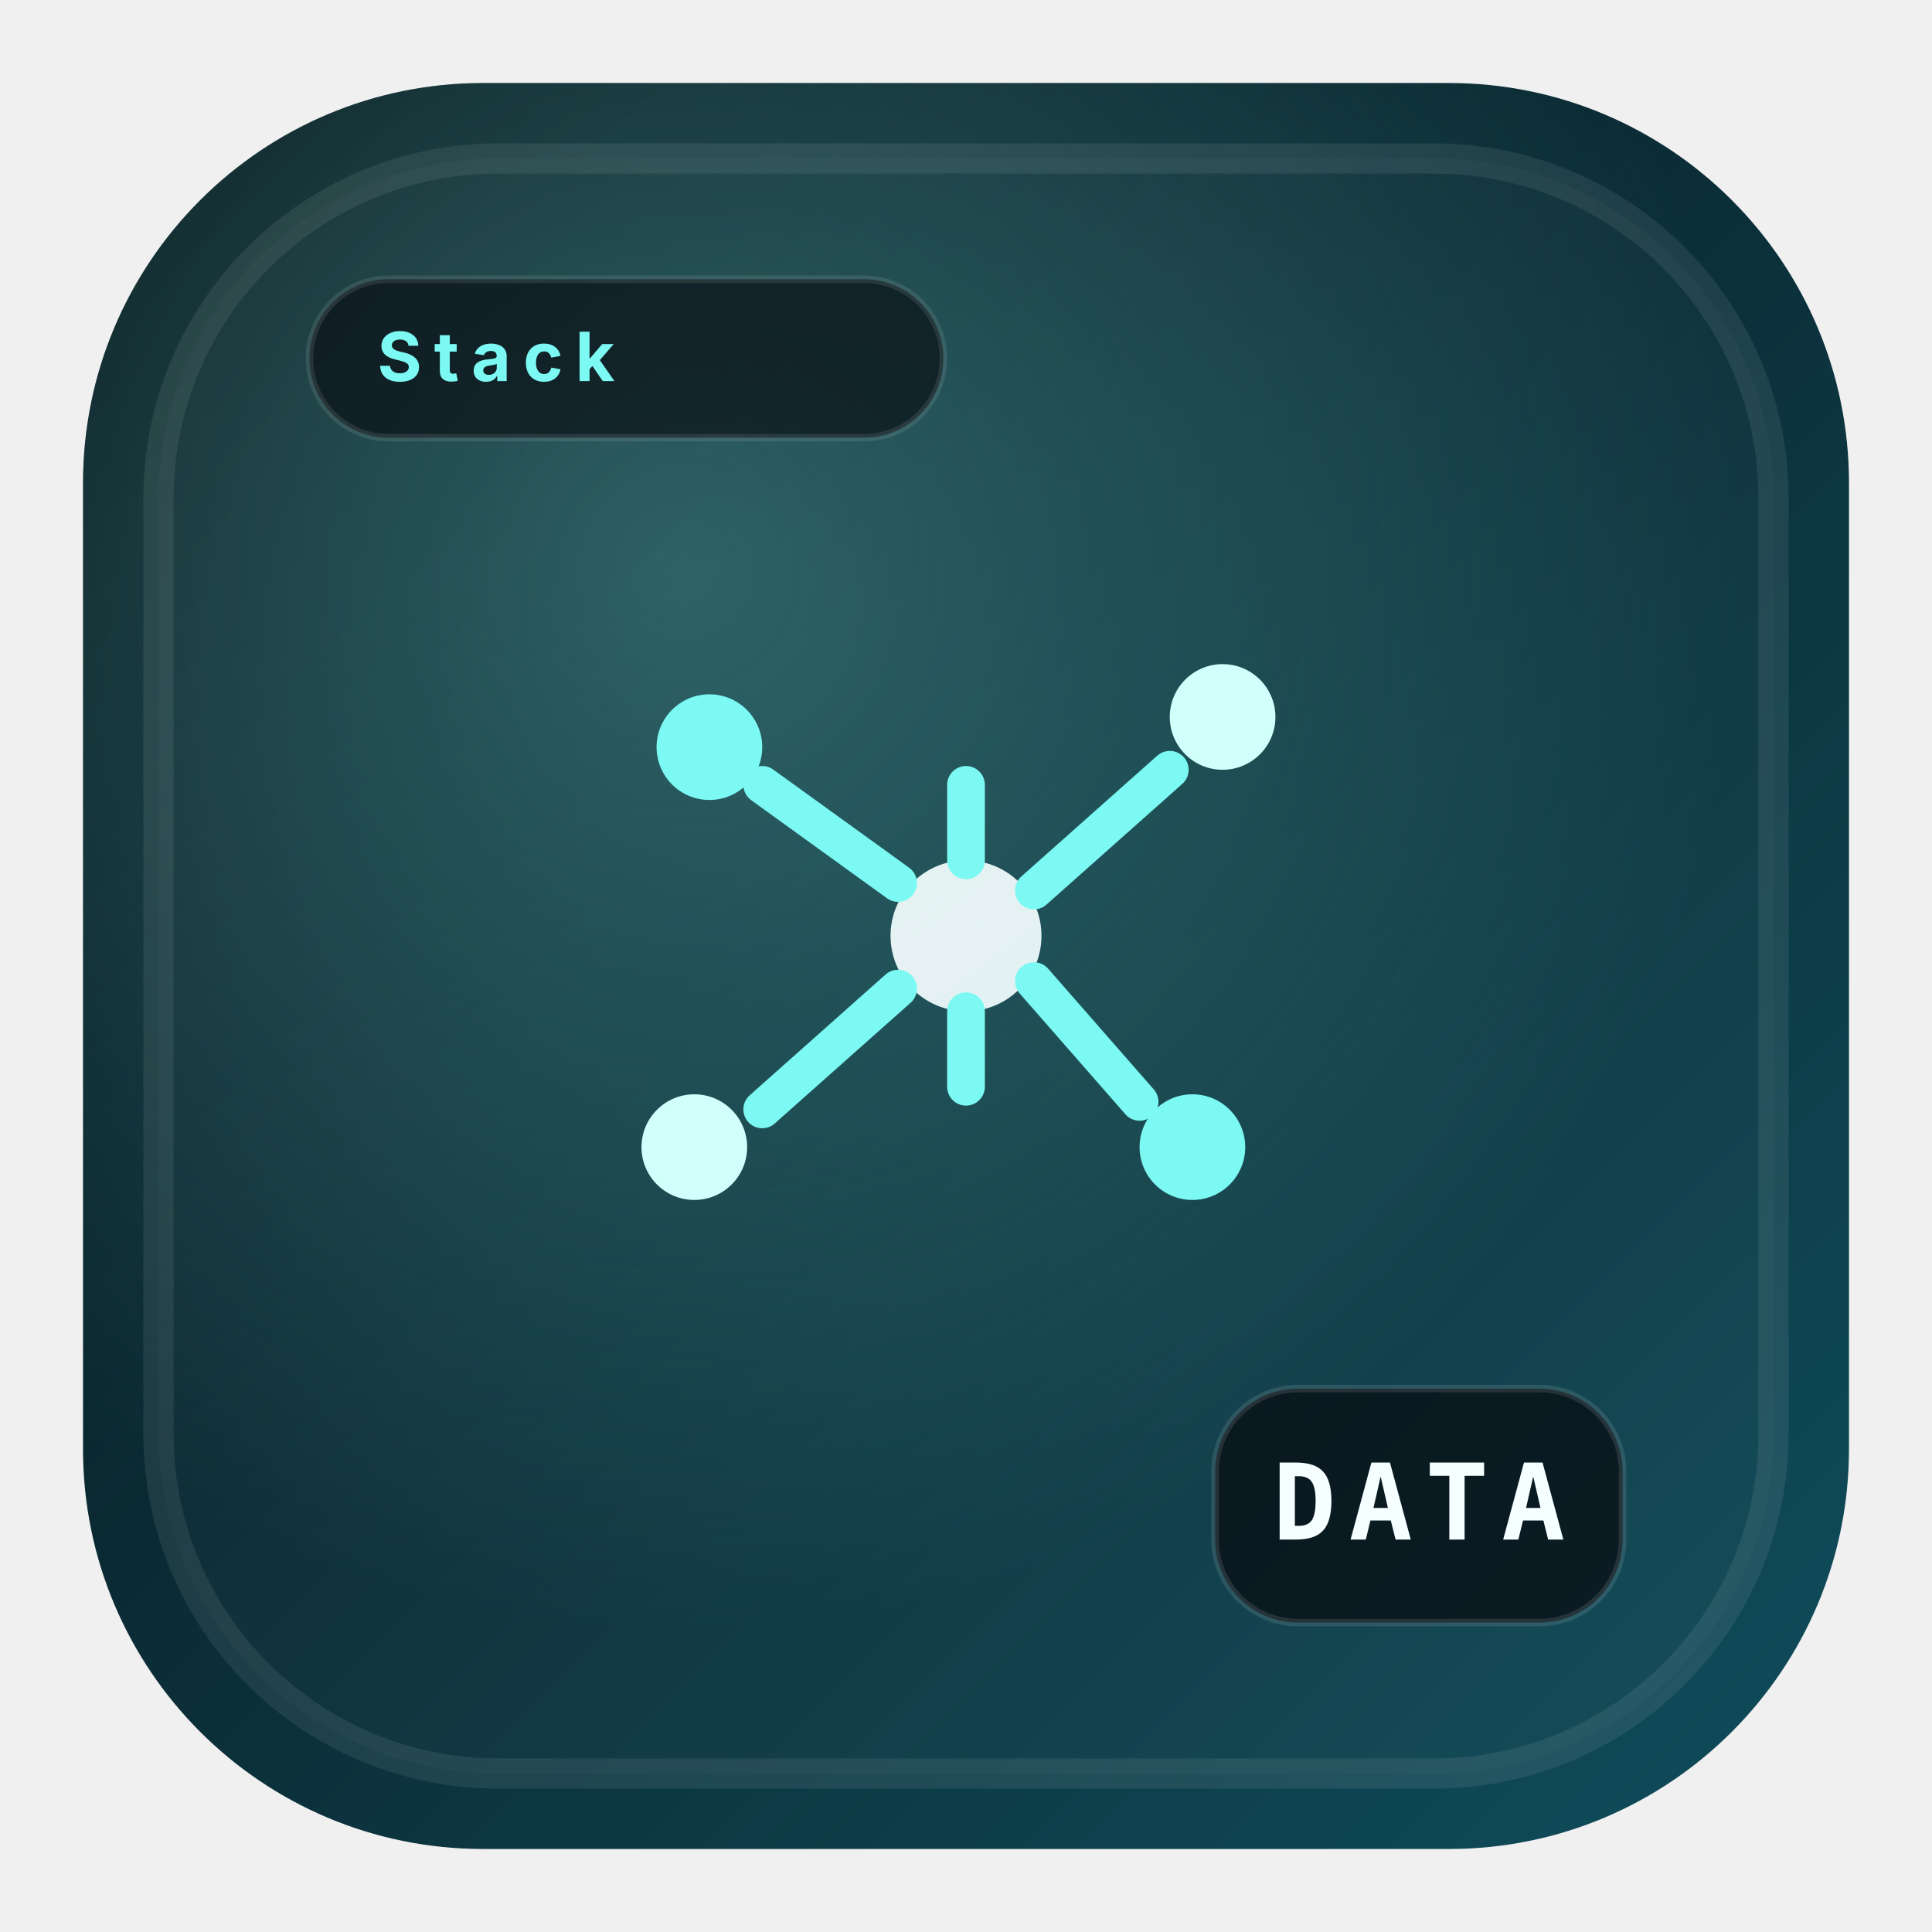
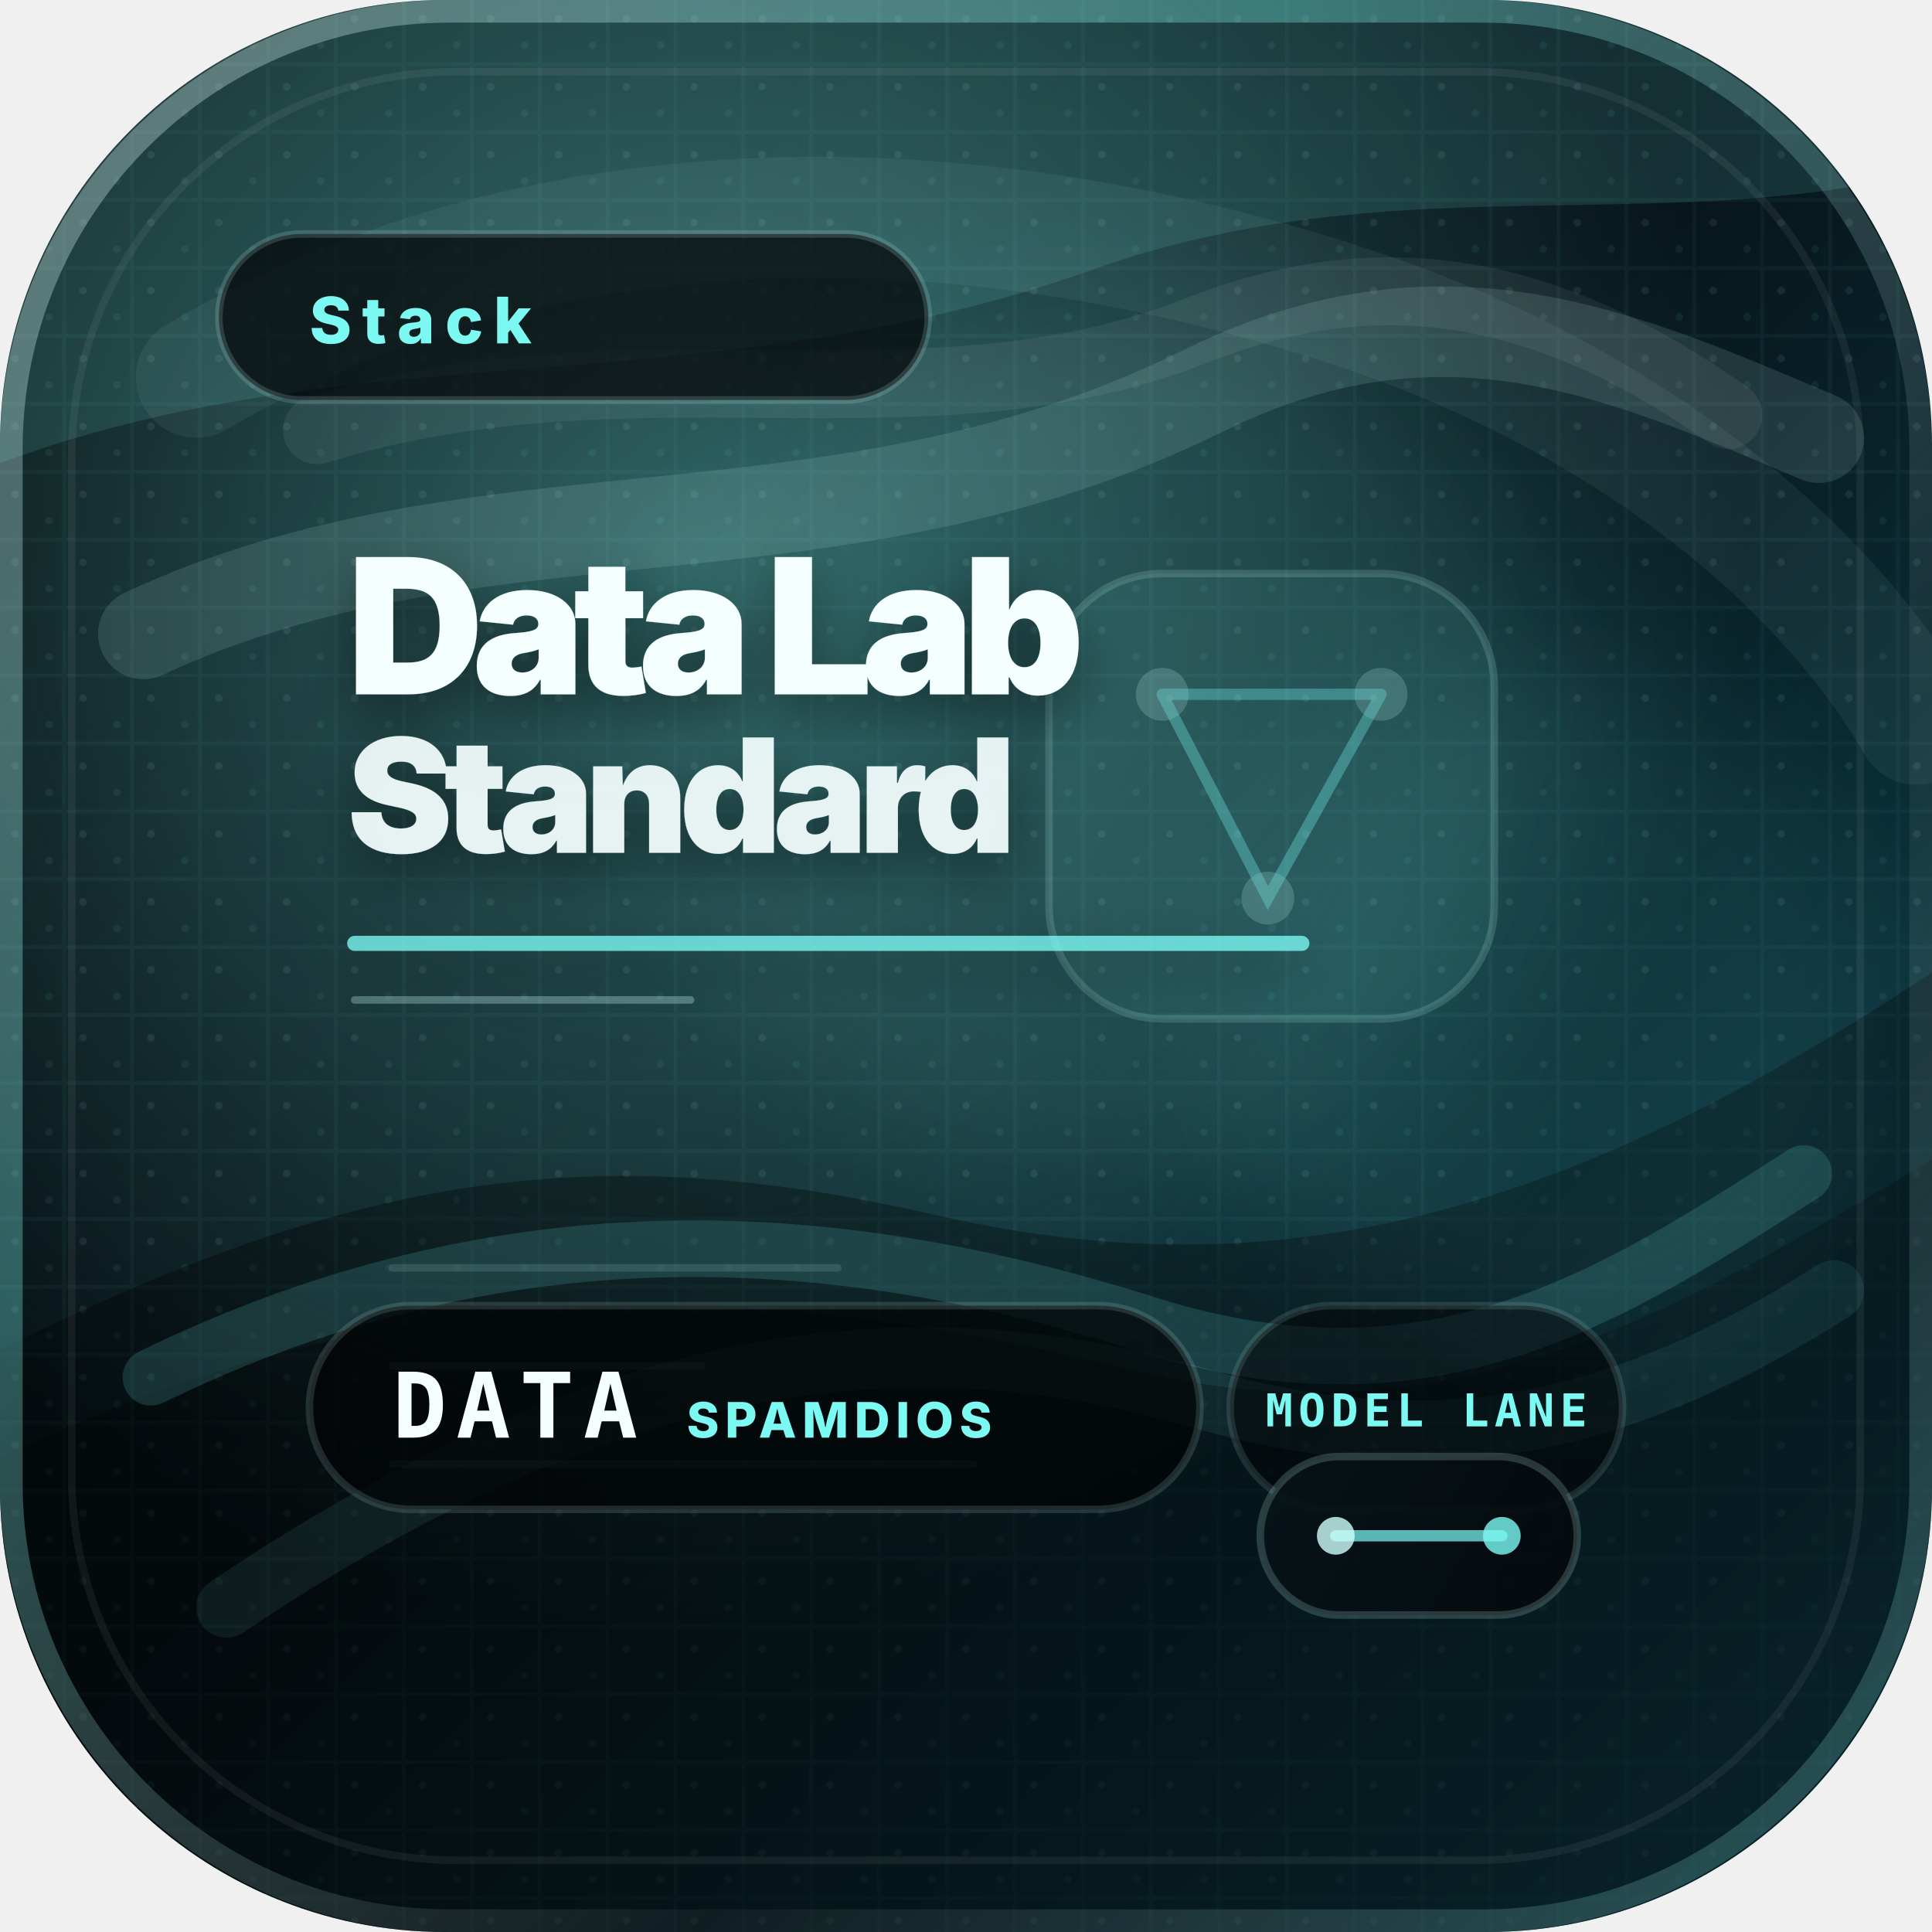
<svg xmlns="http://www.w3.org/2000/svg" width="512" height="512" viewBox="0 0 512 512" fill="none" role="img" aria-label="Data Lab Standard icon">
  <defs>
-     <linearGradient id="bg" x1="56" y1="56" x2="456" y2="456" gradientUnits="userSpaceOnUse">
-       <stop stop-color="#07151A" />
+     <clipPath id="tileClip">
+       <rect x="0" y="0" width="512" height="512" rx="118" />
+     </clipPath>
+     <linearGradient id="bg" x1="0" y1="0" x2="512" y2="512" gradientUnits="userSpaceOnUse">
+       <stop stop-color="#020406" />
+       <stop offset="0.48" stop-color="#07151A" />
      <stop offset="1" stop-color="#0F4957" />
    </linearGradient>
+     <linearGradient id="line" x1="128" y1="132" x2="394" y2="386" gradientUnits="userSpaceOnUse">
+       <stop stop-color="#D0FFFC" />
+       <stop offset="0.46" stop-color="#7CF9F3" />
+       <stop offset="1" stop-color="#7CF9F3" />
+     </linearGradient>
+     <linearGradient id="rim" x1="0" y1="0" x2="512" y2="512" gradientUnits="userSpaceOnUse">
+       <stop stop-color="#FFFFFF" stop-opacity="0.62" />
+       <stop offset="0.34" stop-color="#7CF9F3" stop-opacity="0.66" />
+       <stop offset="0.68" stop-color="#FFFFFF" stop-opacity="0.08" />
+       <stop offset="1" stop-color="#7CF9F3" stop-opacity="0.5" />
+     </linearGradient>
+     <linearGradient id="badge" x1="326" y1="368" x2="434" y2="430" gradientUnits="userSpaceOnUse">
+       <stop stop-color="#07151A" />
+       <stop offset="1" stop-color="#05070B" />
+     </linearGradient>
+     <linearGradient id="coverGlass" x1="84" y1="106" x2="428" y2="406" gradientUnits="userSpaceOnUse">
+       <stop stop-color="#FFFFFF" stop-opacity="0.08" />
+       <stop offset="0.46" stop-color="#7CF9F3" stop-opacity="0.025" />
+       <stop offset="1" stop-color="#000000" stop-opacity="0.2" />
+     </linearGradient>
    <radialGradient id="glow" cx="0" cy="0" r="1" gradientUnits="userSpaceOnUse" gradientTransform="translate(180 152) rotate(52) scale(282 282)">
-       <stop stop-color="#7CF9F3" stop-opacity="0.28" />
+       <stop stop-color="#7CF9F3" stop-opacity="0.36" />
      <stop offset="1" stop-color="#7CF9F3" stop-opacity="0" />
    </radialGradient>
+     <pattern id="grain" width="18" height="18" patternUnits="userSpaceOnUse">
+       <path d="M0 17H18M17 0V18" stroke="#7CF9F3" stroke-opacity="0.08" stroke-width="1" />
+       <circle cx="4" cy="5" r="1" fill="#D0FFFC" fill-opacity="0.14" />
+       <circle cx="13" cy="12" r="1" fill="#7CF9F3" fill-opacity="0.12" />
+     </pattern>
+     <filter id="glyphGlow" x="-40%" y="-40%" width="180%" height="180%" color-interpolation-filters="sRGB">
+       <feDropShadow dx="0" dy="0" stdDeviation="8" flood-color="#7CF9F3" flood-opacity="0.42" />
+       <feDropShadow dx="0" dy="16" stdDeviation="18" flood-color="#000000" flood-opacity="0.36" />
+     </filter>
+     <filter id="softBlur" x="-30%" y="-30%" width="160%" height="160%">
+       <feGaussianBlur stdDeviation="18" />
+     </filter>
+     <filter id="titleLift" x="-20%" y="-20%" width="140%" height="140%">
+       <feDropShadow dx="0" dy="6" stdDeviation="7" flood-color="#000000" flood-opacity="0.45" />
+     </filter>
  </defs>
-   <rect x="22" y="22" width="468" height="468" rx="106" fill="url(#bg)" />
-   <rect x="22" y="22" width="468" height="468" rx="106" fill="url(#glow)" />
-   <rect x="42" y="42" width="428" height="428" rx="90" fill="rgba(255,255,255,0.02)" stroke="rgba(255,255,255,0.08)" stroke-width="8" />
-   <circle cx="188" cy="198" r="14" fill="#7CF9F3" />
-   <circle cx="324" cy="190" r="14" fill="#D0FFFC" />
-   <circle cx="184" cy="304" r="14" fill="#D0FFFC" />
-   <circle cx="316" cy="304" r="14" fill="#7CF9F3" />
-   <circle cx="256" cy="248" r="20" fill="#F5FFFF" opacity="0.92" />
-   <path d="M202 208L238 234M274 236L310 204M202 294L238 262M274 260L302 292M256 228V208M256 268V288" stroke="#7CF9F3" stroke-width="10" stroke-linecap="round" />
-   <rect x="82" y="74" width="168" height="42" rx="21" fill="rgba(7,10,16,0.64)" stroke="rgba(255,255,255,0.10)" stroke-width="2" />
-   <text x="100" y="101" fill="#7CF9F3" font-family="Inter, SF Pro Display, Arial, sans-serif" font-size="18" font-weight="700" letter-spacing="0.18em">Stack</text>
-   <rect x="322" y="368" width="108" height="62" rx="22" fill="rgba(7,10,16,0.72)" stroke="rgba(255,255,255,0.11)" stroke-width="2" />
-   <text x="376" y="408" text-anchor="middle" fill="#F5FFFF" font-family="JetBrains Mono, SF Mono, monospace" font-size="28" font-weight="700" letter-spacing="0.12em">DATA</text>
+   <g clip-path="url(#tileClip)">
+     <rect width="512" height="512" fill="url(#bg)" />
+     <rect width="512" height="512" fill="url(#glow)" />
+     <rect width="512" height="512" fill="url(#grain)" opacity="0.55" />
+     <path d="M-20 368C86 312 152 300 248 322C344 344 424 320 532 244V532H-20V368Z" fill="#000000" opacity="0.34" />
+     <path d="M52 100C140 48 252 46 360 82C432 106 484 150 508 192" stroke="#D0FFFC" stroke-width="32" stroke-linecap="round" opacity="0.06" />
+     <path d="M60 426C152 364 232 346 316 370C378 388 426 380 486 342" stroke="#7CF9F3" stroke-width="16" stroke-linecap="round" opacity="0.11" />
+     <g opacity="0.94">
+       <path d="M-34 138C72 82 174 112 288 72C382 38 462 72 550 32V-30H-34V138Z" fill="#7CF9F3" fill-opacity="0.13" />
+       <path d="M-28 401C86 337 186 335 300 363C398 387 462 335 540 291V552H-28V401Z" fill="#000000" fill-opacity="0.27" />
+       <path d="M38 168C128 126 220 152 318 104C382 72 430 94 482 116" fill="none" stroke="#D0FFFC" stroke-opacity="0.13" stroke-width="24" stroke-linecap="round" />
+       <path d="M40 365C134 319 222 325 304 351C380 375 428 343 478 311" fill="none" stroke="#7CF9F3" stroke-opacity="0.16" stroke-width="15" stroke-linecap="round" />
+       <circle cx="293" cy="196" r="116" fill="#7CF9F3" fill-opacity="0.08" filter="url(#softBlur)" />
+       <circle cx="411" cy="268" r="88" fill="#7CF9F3" fill-opacity="0.08" filter="url(#softBlur)" />
+       <path d="M84 114C168 88 244 116 316 88C366 68 410 76 458 110" fill="none" stroke="#FFFFFF" stroke-opacity="0.07" stroke-width="18" stroke-linecap="round" />
+     </g>
+     <g opacity="0.78">
+       <rect x="278" y="152" width="118" height="118" rx="30" fill="#7CF9F3" fill-opacity="0.09" stroke="#D0FFFC" stroke-opacity="0.2" stroke-width="2" />
+       <circle cx="308" cy="184" r="7" fill="#D0FFFC" fill-opacity="0.24" />
+       <circle cx="366" cy="184" r="7" fill="#D0FFFC" fill-opacity="0.24" />
+       <circle cx="336" cy="238" r="7" fill="#D0FFFC" fill-opacity="0.24" />
+       <path d="M308 184L336 238L366 184M308 184H366" stroke="#7CF9F3" stroke-opacity="0.42" stroke-width="3" stroke-linecap="round" />
+       <path d="M104 336H222M104 362H186M104 388H258" stroke="#D0FFFC" stroke-opacity="0.16" stroke-width="2" stroke-linecap="round" />
+     </g>
+     <g filter="url(#titleLift)">
+       <text x="92" y="184" fill="#F5FFFF" font-family="Inter, SF Pro Display, Arial, sans-serif" font-size="50" font-weight="900" letter-spacing="-0.06em">Data Lab</text>
+       <text x="92" y="226" fill="#F5FFFF" fill-opacity="0.92" font-family="Inter, SF Pro Display, Arial, sans-serif" font-size="42" font-weight="900" letter-spacing="-0.055em">Standard</text>
+       <path d="M94 250H345" stroke="#7CF9F3" stroke-width="4" stroke-linecap="round" opacity="0.78" />
+       <path d="M94 265H183" stroke="#D0FFFC" stroke-width="2" stroke-linecap="round" opacity="0.28" />
+     </g>
+     <g>
+       <rect x="82" y="346" width="236" height="54" rx="27" fill="#020406" fill-opacity="0.76" stroke="#D0FFFC" stroke-opacity="0.14" stroke-width="2" />
+       <text x="104" y="381" fill="#F5FFFF" font-family="JetBrains Mono, SF Mono, monospace" font-size="24" font-weight="900" letter-spacing="0.1em">DATA</text>
+       <text x="182" y="381" fill="#7CF9F3" font-family="Inter, SF Pro Display, Arial, sans-serif" font-size="13" font-weight="800" letter-spacing="0.12em">SPAMDIOS</text>
+       <rect x="326" y="346" width="104" height="54" rx="27" fill="#020406" fill-opacity="0.58" stroke="#D0FFFC" stroke-opacity="0.12" stroke-width="2" />
+       <text x="378" y="378" text-anchor="middle" fill="#7CF9F3" font-family="JetBrains Mono, SF Mono, monospace" font-size="12" font-weight="800" letter-spacing="0.12em">MODEL LANE</text>
+     </g>
+     <rect x="58" y="62" width="188" height="44" rx="22" fill="#020406" fill-opacity="0.72" stroke="#D0FFFC" stroke-opacity="0.16" stroke-width="2" />
+     <text x="82" y="91" fill="#7CF9F3" font-family="Inter, SF Pro Display, Arial, sans-serif" font-size="17" font-weight="800" letter-spacing="0.16em">Stack</text>
+     <rect x="334" y="386" width="84" height="42" rx="21" fill="url(#badge)" fill-opacity="0.92" stroke="#D0FFFC" stroke-opacity="0.18" stroke-width="2" />
+     <path d="M354 407H398" stroke="#7CF9F3" stroke-opacity="0.72" stroke-width="3" stroke-linecap="round" />
+     <circle cx="354" cy="407" r="5" fill="#D0FFFC" opacity="0.8" />
+     <circle cx="398" cy="407" r="5" fill="#7CF9F3" opacity="0.8" />
+   </g>
+   <rect x="3" y="3" width="506" height="506" rx="116" stroke="url(#rim)" stroke-opacity="0.5" stroke-width="6" />
+   <rect x="19" y="19" width="474" height="474" rx="102" stroke="#FFFFFF" stroke-opacity="0.06" stroke-width="2" />
</svg>
